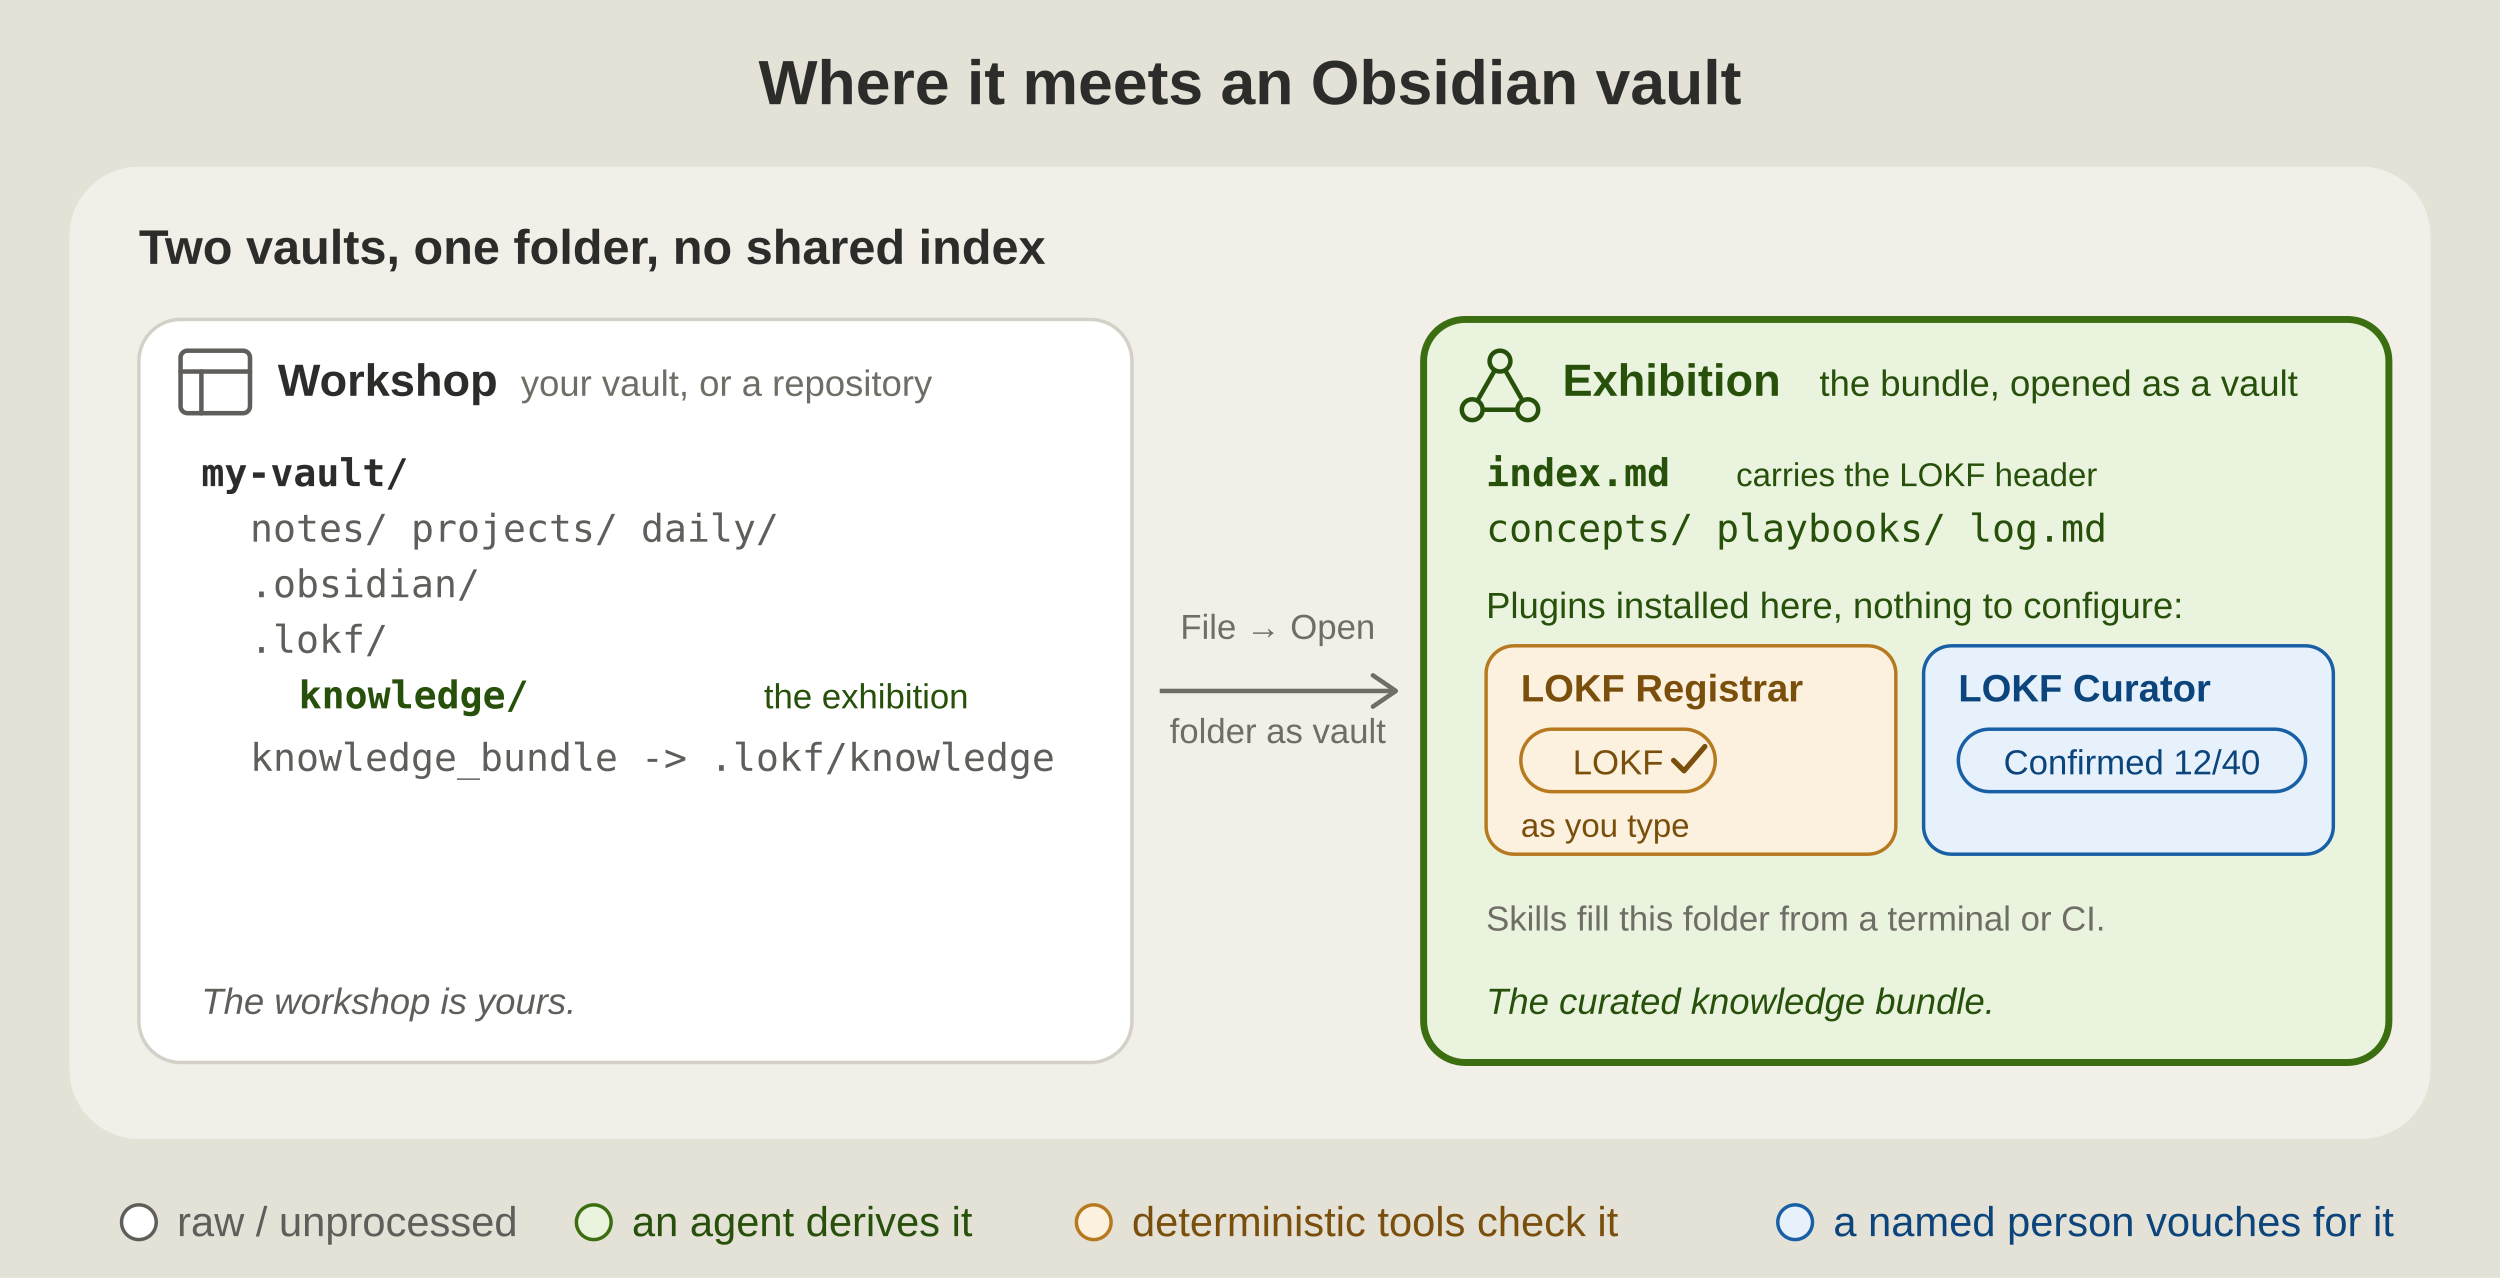
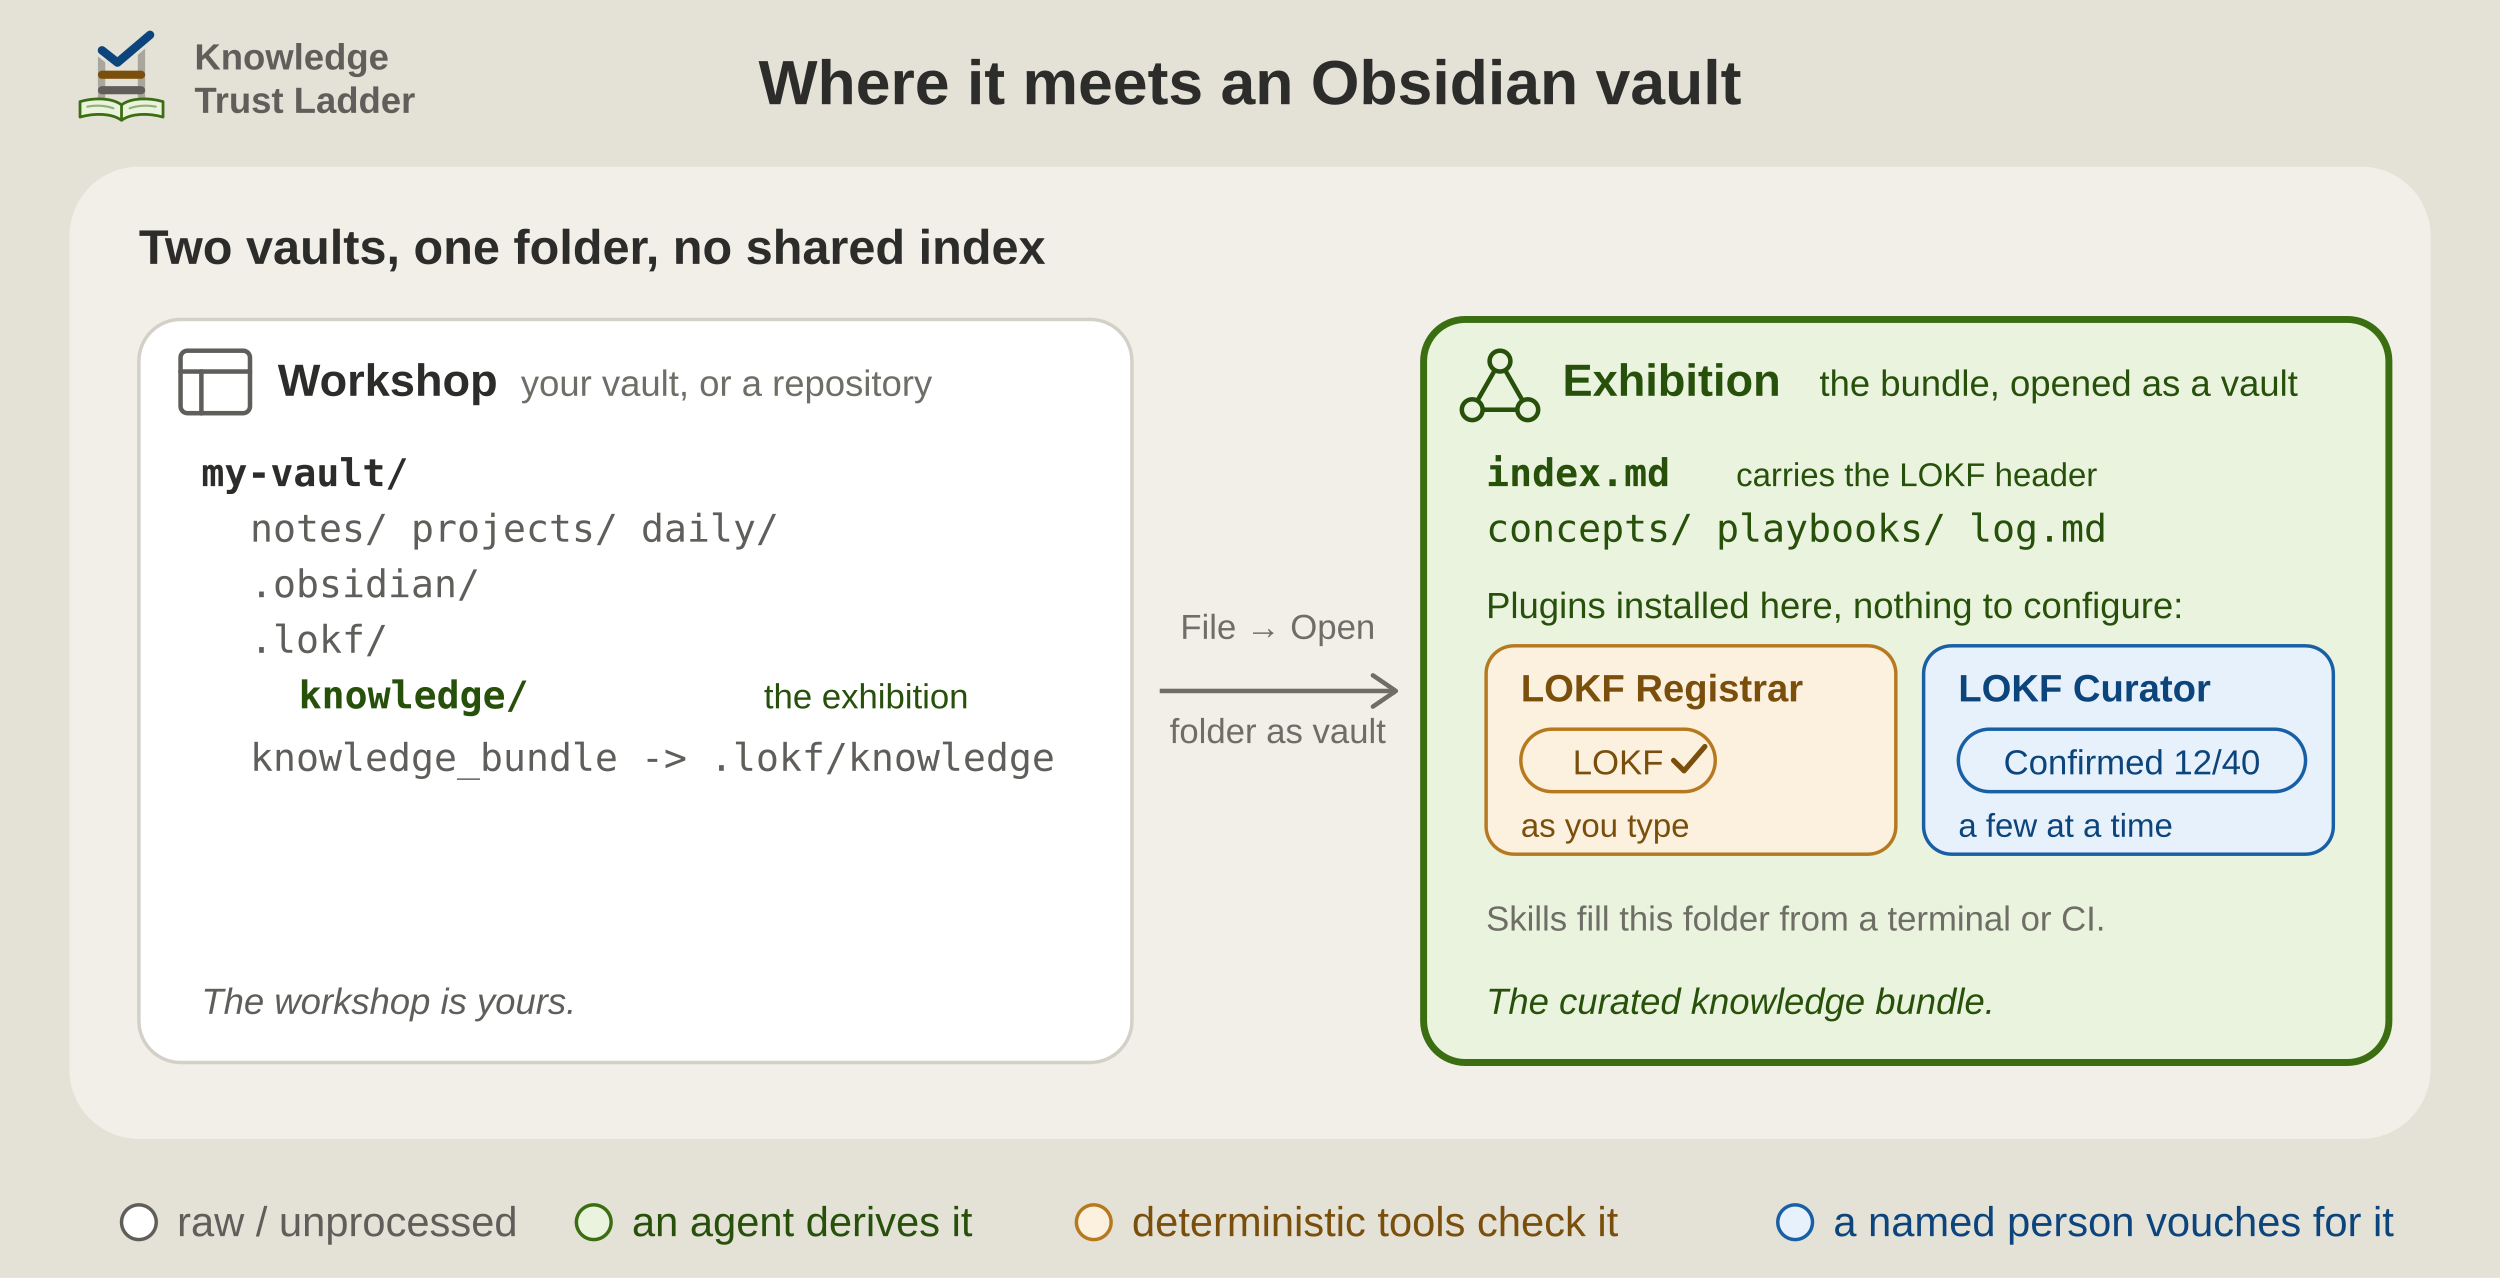
<svg xmlns="http://www.w3.org/2000/svg" width="720" height="368" viewBox="0 0 720 368" role="img" aria-labelledby="t d">
  <rect width="720" height="368" fill="#E4E1D7" />
+   <g transform="translate(20,7) scale(0.46875)">
+     <rect x="17.5" y="12" width="4.5" height="38" rx="2.25" fill="#A8A69D" />
+     <rect x="42" y="12" width="4.5" height="38" rx="2.25" fill="#A8A69D" />
+     <rect x="17.5" y="38" width="29" height="5" rx="2.5" fill="#5F5E5A" />
+     <rect x="17.5" y="28.5" width="29" height="5" rx="2.5" fill="#7A4E0B" />
+     <path d="M20 16 L29.5 23.5 L49.5 6.5" fill="none" stroke="#E4E1D7" stroke-width="9" stroke-linecap="round" stroke-linejoin="round" />
+     <path d="M20 16 L29.5 23.5 L49.5 6.5" fill="none" stroke="#0C447C" stroke-width="5.2" stroke-linecap="round" stroke-linejoin="round" />
+     <path d="M32 49.5 C26 45 15 45 6.5 47.5 v9.5 C15 54.5 26 54.5 32 59 C38 54.5 49 54.5 57.5 57 v-9.5 C49 45 38 45 32 49.5 z" fill="#EAF3DE" stroke="#3B6D11" stroke-width="1.7" stroke-linejoin="round" />
+     <line x1="32" y1="49.5" x2="32" y2="59" stroke="#3B6D11" stroke-width="1.7" />
+     <path d="M11 50.6 C16 49.6 22 49.8 27 51.6 M37 51.6 C42 49.8 48 49.6 53 50.6" fill="none" stroke="#3B6D11" stroke-opacity=".5" stroke-width="1.3" stroke-linecap="round" />
+   </g>
+   <text x="56" y="20" font-family="Arial, sans-serif" font-size="10.5" font-weight="700" fill="#5F5E5A">Knowledge</text>
+   <text x="56" y="32.5" font-family="Arial, sans-serif" font-size="10.5" font-weight="700" fill="#5F5E5A">Trust Ladder</text>
  <text x="360.0" y="30" text-anchor="middle" font-family="Arial, sans-serif" font-size="18" font-weight="700" fill="#2C2C2A">Where it meets an Obsidian vault</text>
  <rect x="20" y="48" width="680" height="280" rx="20" fill="#F1EFE8" />
  <text x="40" y="76" font-family="Arial, sans-serif" font-size="14" font-weight="700" fill="#2C2C2A">Two vaults, one folder, no shared index</text>
  <rect x="40" y="92" width="286" height="214" rx="12" fill="#ffffff" stroke="#D3D1C7" stroke-width="1" />
  <g transform="translate(62,110)" stroke="#5F5E5A" stroke-width="1.3" fill="none" stroke-linecap="round" stroke-linejoin="round">
    <rect x="-10" y="-9" width="20" height="18" rx="2" />
    <line x1="-10" y1="-3" x2="10" y2="-3" />
    <line x1="-4" y1="-3" x2="-4" y2="9" />
  </g>
  <text x="80" y="114" font-family="Arial, sans-serif" font-size="13" font-weight="700" fill="#2C2C2A">Workshop</text>
  <text x="150" y="114" font-family="Arial, sans-serif" font-size="10.5" fill="#6E6D66">your vault, or a repository</text>
  <text x="58" y="140" font-family="Menlo, Consolas, monospace" font-size="11" font-weight="700" fill="#2C2C2A">my-vault/</text>
  <text x="72" y="156" font-family="Menlo, Consolas, monospace" font-size="11" fill="#5F5E5A">notes/  projects/  daily/</text>
  <text x="72" y="172" font-family="Menlo, Consolas, monospace" font-size="11" fill="#5F5E5A">.obsidian/</text>
  <text x="72" y="188" font-family="Menlo, Consolas, monospace" font-size="11" fill="#5F5E5A">.lokf/</text>
  <text x="86" y="204" font-family="Menlo, Consolas, monospace" font-size="11" font-weight="700" fill="#27500A">knowledge/</text>
  <text x="72" y="222" font-family="Menlo, Consolas, monospace" font-size="11" fill="#5F5E5A">knowledge_bundle  -&gt;  .lokf/knowledge</text>
  <text x="220" y="204" font-family="Arial, sans-serif" font-size="10" fill="#27500A">the exhibition</text>
  <text x="58" y="292" font-family="Arial, sans-serif" font-size="10.5" font-style="italic" fill="#5F5E5A">The workshop is yours.</text>
  <line x1="334" y1="199" x2="402" y2="199" stroke="#6E6D66" stroke-width="1.3" />
  <path d="M395.4 203.5 L402 199 L395.4 194.5" fill="none" stroke="#6E6D66" stroke-width="1.3" stroke-linecap="round" stroke-linejoin="round" />
  <text x="368" y="184" text-anchor="middle" font-family="Arial, sans-serif" font-size="10" fill="#6E6D66">File → Open</text>
  <text x="368" y="214" text-anchor="middle" font-family="Arial, sans-serif" font-size="10" fill="#6E6D66">folder as vault</text>
  <rect x="410" y="92" width="278" height="214" rx="12" fill="#EAF3DE" stroke="#3B6D11" stroke-width="2" />
  <g transform="translate(432,112)" stroke="#27500A" stroke-width="1.3" fill="none" stroke-linecap="round" stroke-linejoin="round">
    <line x1="-8" y1="6" x2="0" y2="-8" />
    <line x1="8" y1="6" x2="0" y2="-8" />
    <line x1="-8" y1="6" x2="8" y2="6" />
    <circle cx="0" cy="-8" r="3" fill="#EAF3DE" />
    <circle cx="-8" cy="6" r="3" fill="#EAF3DE" />
    <circle cx="8" cy="6" r="3" fill="#EAF3DE" />
  </g>
  <text x="450" y="114" font-family="Arial, sans-serif" font-size="13" font-weight="700" fill="#27500A">Exhibition</text>
  <text x="524" y="114" font-family="Arial, sans-serif" font-size="10.5" fill="#27500A">the bundle, opened as a vault</text>
  <text x="428" y="140" font-family="Menlo, Consolas, monospace" font-size="11" font-weight="700" fill="#27500A">index.md</text>
  <text x="500" y="140" font-family="Arial, sans-serif" font-size="9.5" fill="#27500A">carries the LOKF header</text>
  <text x="428" y="156" font-family="Menlo, Consolas, monospace" font-size="11" fill="#27500A">concepts/  playbooks/  log.md</text>
  <text x="428" y="178" font-family="Arial, sans-serif" font-size="10.5" fill="#27500A">Plugins installed here, nothing to configure:</text>
  <rect x="428" y="186" width="118" height="60" rx="8" fill="#FBF1DE" stroke="#B7791F" stroke-width="1" />
  <text x="438" y="202" font-family="Arial, sans-serif" font-size="11" font-weight="700" fill="#7A4E0B">LOKF Registrar</text>
  <rect x="438" y="210" width="56" height="18" rx="9.0" fill="#FBF1DE" stroke="#B7791F" stroke-width="1" />
  <text x="466.0" y="223.0" text-anchor="middle" font-family="Arial, sans-serif" font-size="10" fill="#7A4E0B">LOKF   </text>
  <path d="M482 219 l3 3 l6 -7" fill="none" stroke="#7A4E0B" stroke-width="1.5" stroke-linecap="round" stroke-linejoin="round" />
  <text x="438" y="241" font-family="Arial, sans-serif" font-size="9.5" fill="#7A4E0B">as you type</text>
-   <text x="564" y="241" font-family="Arial, sans-serif" font-size="9.5" fill="#0C447C">a few at a time</text>
  <rect x="554" y="186" width="118" height="60" rx="8" fill="#E6F1FB" stroke="#185FA5" stroke-width="1" />
  <text x="564" y="202" font-family="Arial, sans-serif" font-size="11" font-weight="700" fill="#0C447C">LOKF Curator</text>
  <rect x="564" y="210" width="100" height="18" rx="9.0" fill="#E6F1FB" stroke="#185FA5" stroke-width="1" />
  <text x="614.0" y="223.0" text-anchor="middle" font-family="Arial, sans-serif" font-size="10" fill="#0C447C">Confirmed 12/40</text>
+   <text x="564" y="241" font-family="Arial, sans-serif" font-size="9.5" fill="#0C447C">a few at a time</text>
  <text x="428" y="268" font-family="Arial, sans-serif" font-size="10" fill="#6E6D66">Skills fill this folder from a terminal or CI.</text>
  <text x="428" y="292" font-family="Arial, sans-serif" font-size="10.5" font-style="italic" fill="#27500A">The curated knowledge bundle.</text>
  <circle cx="40" cy="352" r="5" fill="#ffffff" stroke="#5F5E5A" stroke-width="1" />
  <text x="51" y="356" font-family="Arial, sans-serif" font-size="12" fill="#5F5E5A">raw / unprocessed</text>
  <circle cx="171" cy="352" r="5" fill="#EAF3DE" stroke="#3B6D11" stroke-width="1" />
  <text x="182" y="356" font-family="Arial, sans-serif" font-size="12" fill="#27500A">an agent derives it</text>
  <circle cx="315" cy="352" r="5" fill="#FBF1DE" stroke="#B7791F" stroke-width="1" />
  <text x="326" y="356" font-family="Arial, sans-serif" font-size="12" fill="#7A4E0B">deterministic tools check it</text>
  <circle cx="517" cy="352" r="5" fill="#E6F1FB" stroke="#185FA5" stroke-width="1" />
  <text x="528" y="356" font-family="Arial, sans-serif" font-size="12" fill="#0C447C">a named person vouches for it</text>
</svg>
